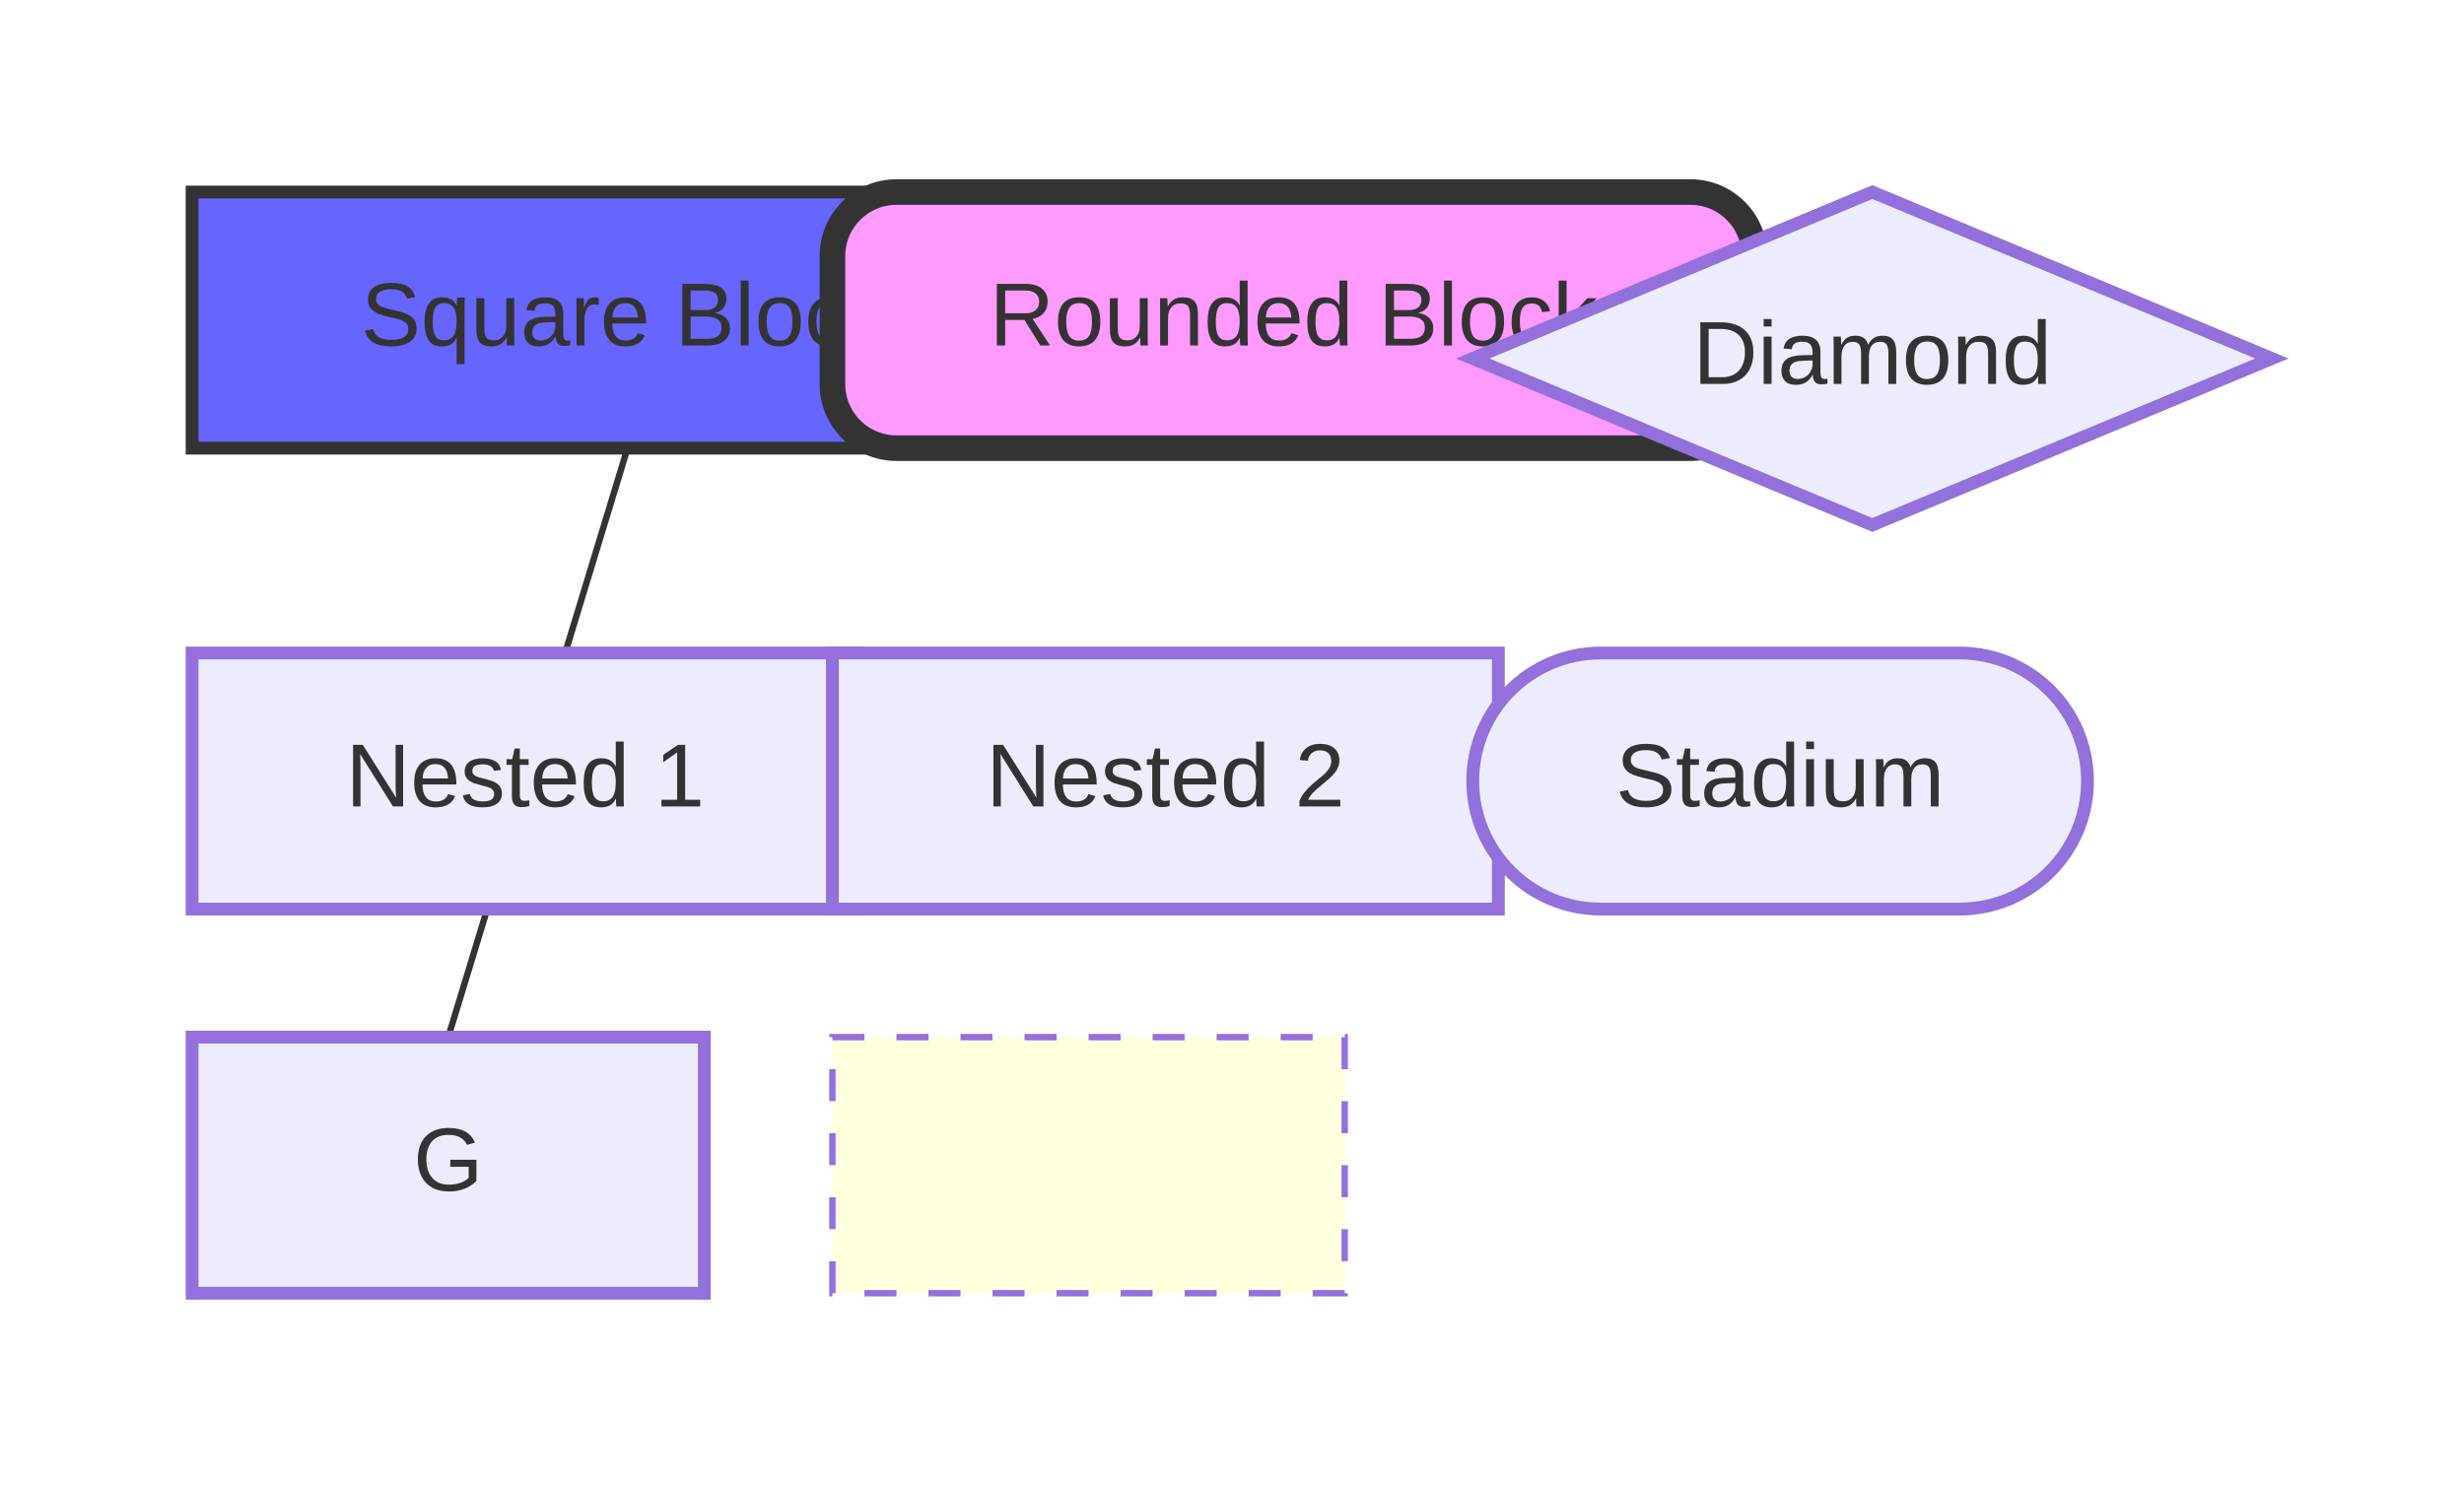
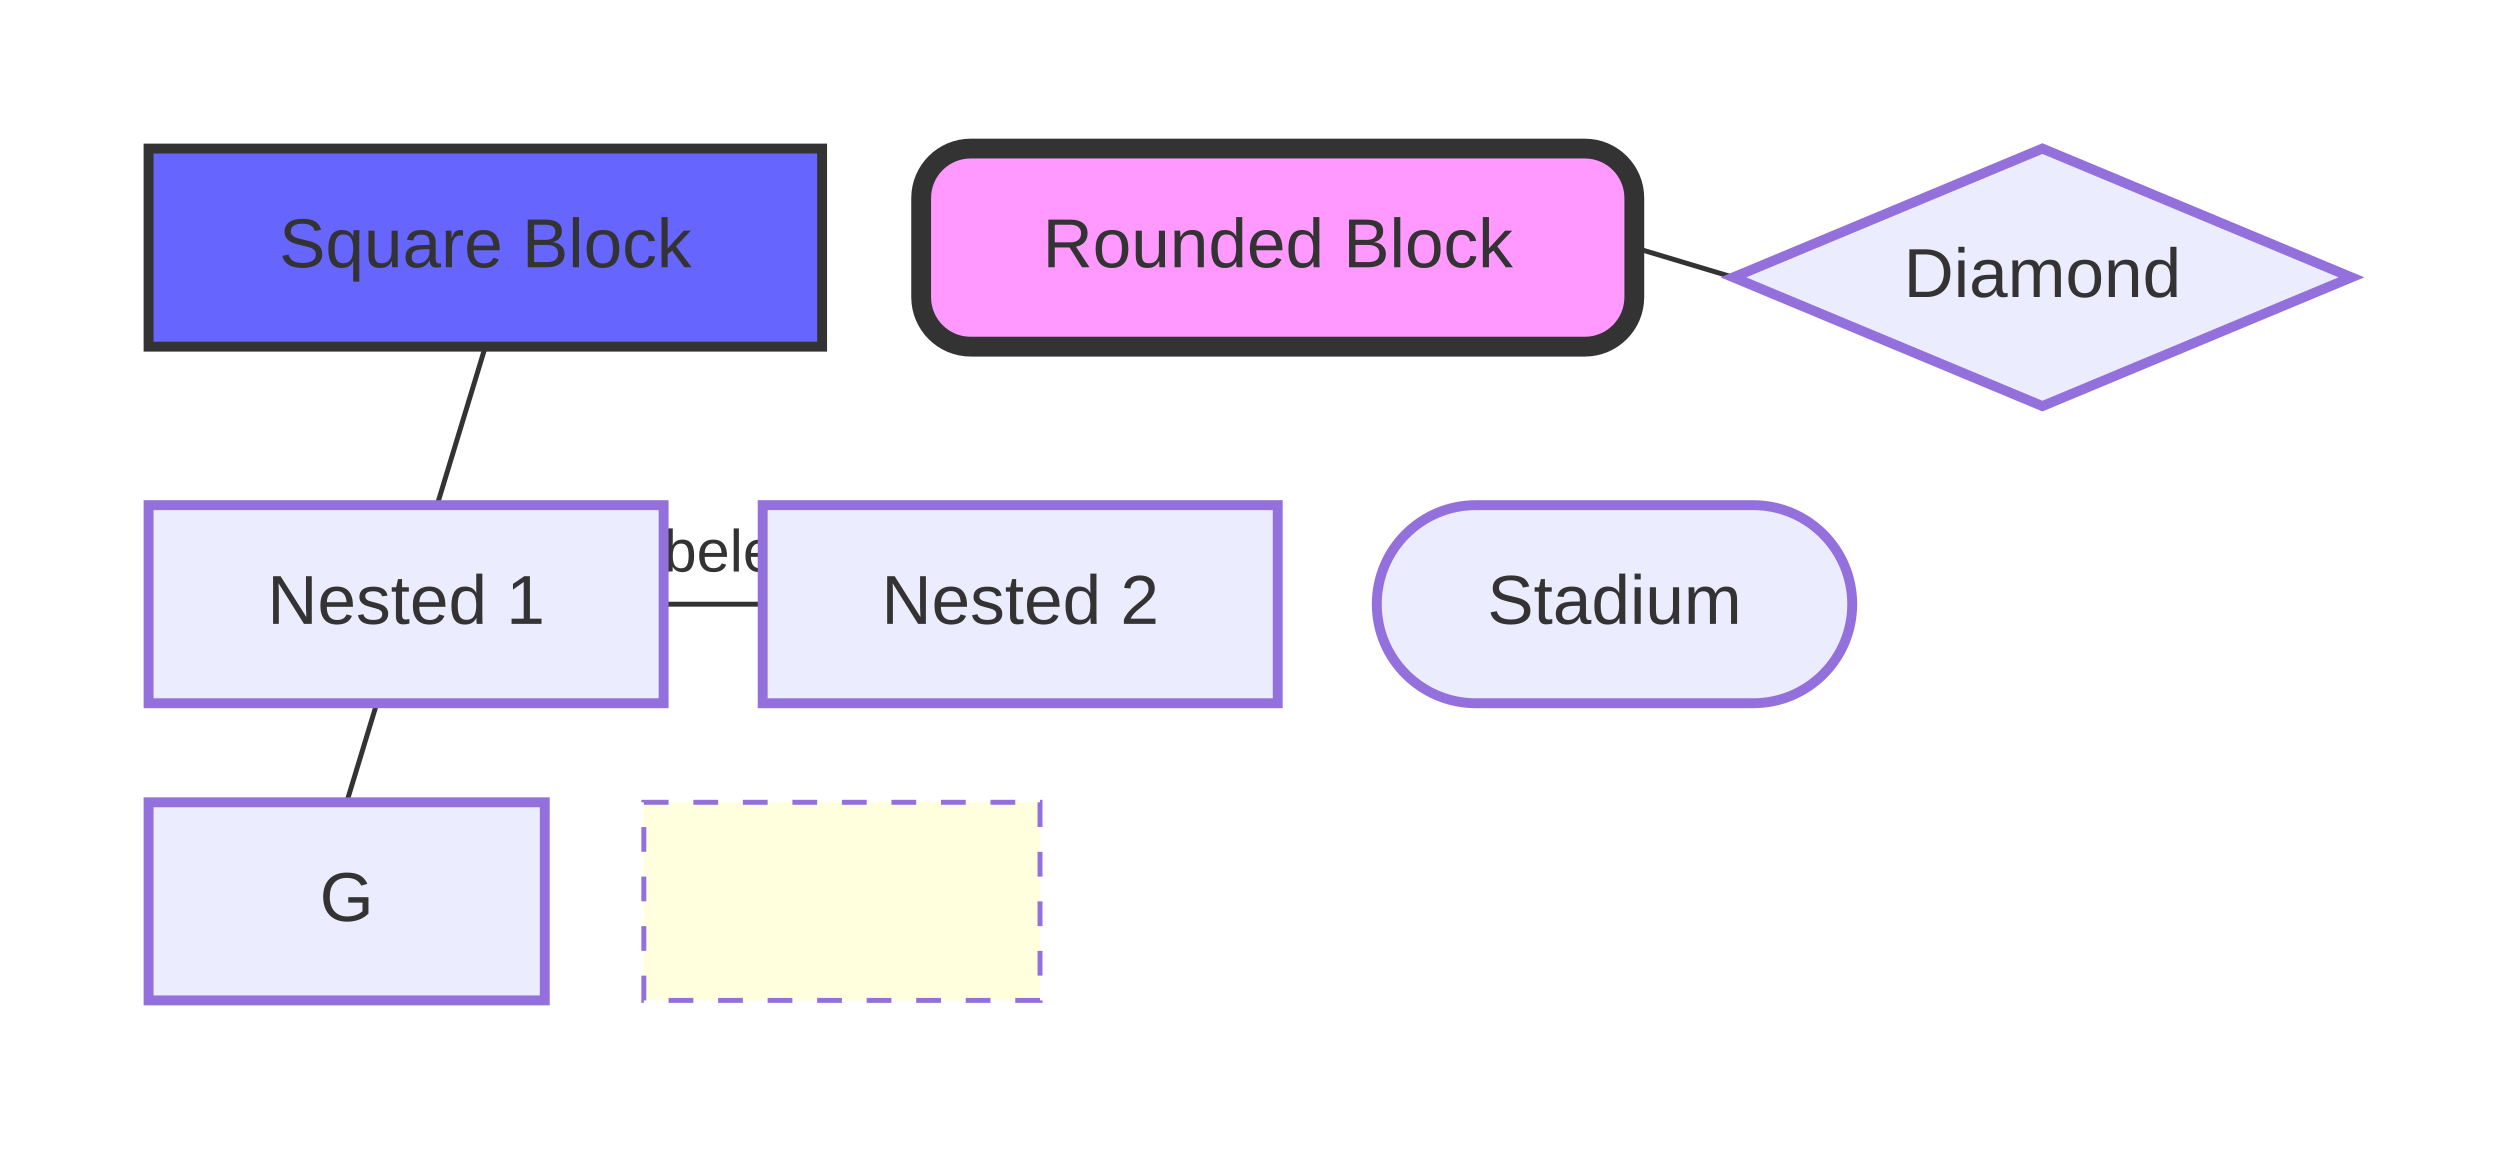
- <svg xmlns="http://www.w3.org/2000/svg" width="384.8" height="232" viewBox="-30 -30 384.8 232" class="mermaid">
+ <svg xmlns="http://www.w3.org/2000/svg" width="504.8" height="232" viewBox="-30 -30 504.8 232" class="mermaid">
  <style>

.block-node {
  cursor: pointer;
}
.block-label {
  font-family: trebuchet ms, verdana, arial, sans-serif;
  fill: #333333;
}
.node-bkg {
  fill: #ECECFF;
  stroke: #9370DB;
  stroke-width: 2px;
}
.node-bkg-inner {
  stroke: #9370DB;
  stroke-width: 1px;
}
.block-edge {
  stroke: #333333;
  stroke-width: 1px;
  fill: none;
}
.edge-label {
  font-family: trebuchet ms, verdana, arial, sans-serif;
  fill: #333333;
  font-size: 12px;
}
.block-edges marker {
  fill: #333333;
}
.block-composite {
  fill: #ffffde;
  stroke: #9370DB;
  stroke-width: 1px;
  stroke-dasharray: 5,5;
}
.blue .node-bkg { fill:#66f;stroke:#333;stroke-width:2px }


  </style>
  <defs>
    <marker id="arrow_point" viewBox="0 0 10 10" refX="10" refY="5" markerWidth="8" markerHeight="8" orient="auto" markerUnits="userSpaceOnUse">
      <path d="M 0 0 L 10 5 L 0 10 z" />
    </marker>
    <marker id="arrow_point_start" viewBox="0 0 10 10" refX="4.5" refY="5" markerWidth="8" markerHeight="8" orient="auto" markerUnits="userSpaceOnUse">
      <path d="M 0 5 L 10 10 L 10 0 z" />
    </marker>
    <marker id="arrow_cross" viewBox="0 0 11 11" refX="12" refY="5.2" markerWidth="11" markerHeight="11" orient="auto" markerUnits="userSpaceOnUse">
-       <path d="M 1 1 L 10 10 M 10 1 L 1 10" fill="none" stroke-width="2" />
+       <path d="M 1 1 L 10 10 M 10 1 L 1 10" stroke-width="2" fill="none" />
    </marker>
    <marker id="arrow_cross_start" viewBox="0 0 11 11" refX="-1" refY="5.2" markerWidth="11" markerHeight="11" orient="auto" markerUnits="userSpaceOnUse">
-       <path d="M 1 1 L 10 10 M 10 1 L 1 10" stroke-width="2" fill="none" />
+       <path d="M 1 1 L 10 10 M 10 1 L 1 10" fill="none" stroke-width="2" />
    </marker>
    <marker id="arrow_circle" viewBox="0 0 10 10" refX="11" refY="5" markerWidth="11" markerHeight="11" orient="auto" markerUnits="userSpaceOnUse">
      <circle cx="5" cy="5" r="5" />
    </marker>
    <marker id="arrow_circle_start" viewBox="0 0 10 10" refX="-1" refY="5" markerWidth="11" markerHeight="11" orient="auto" markerUnits="userSpaceOnUse">
      <circle cx="5" cy="5" r="5" />
    </marker>
  </defs>
  <g class="root">
    <g class="clusters">

    </g>
    <g class="edgePaths">
      <g class="block-edges">
-         <path d="M 40 132 Q 54 86 68 40" class="block-edge" stroke-width="1" fill="none" marker-end="url(#arrowhead)" />
-         <path d="M 244 20 Q 222 23 200 26" class="block-edge" marker-end="url(#arrowhead)" fill="none" stroke-width="1" />
-         <path d="M 104 92 Q 102 92 100 92" class="block-edge" stroke-width="1" marker-end="url(#arrowhead)" fill="none" />
-         <text x="102" y="82" class="edge-label" font-size="12px" text-anchor="middle" dominant-baseline="middle">labeled</text>
+         <path d="M 40 132 Q 54 86 68 40" class="block-edge" marker-end="url(#arrowhead)" fill="none" stroke-width="1" />
+         <path d="M 300 20 Q 310 23 320 26" class="block-edge" marker-end="url(#arrowhead)" fill="none" stroke-width="1" />
+         <path d="M 104 92 Q 114 92 124 92" class="block-edge" fill="none" stroke-width="1" marker-end="url(#arrowhead)" />
+         <text x="114" y="82" class="edge-label" text-anchor="middle" dominant-baseline="middle" font-size="12px">labeled</text>
      </g>
    </g>
    <g class="edgeLabels">

    </g>
    <g class="nodes">
      <g class="block-nodes">
-         <g class="node block-node block-square blue" transform="translate(0, 0)" id="block-A">
+         <g class="node block-node block-square blue" id="block-A" transform="translate(0, 0)">
          <rect x="0" y="0" width="136" height="40" class="node-bkg" />
-           <text x="68" y="20" class="block-label" font-size="14px" dominant-baseline="middle" text-anchor="middle">Square Block</text>
+           <text x="68" y="20" class="block-label" dominant-baseline="middle" font-size="14px" text-anchor="middle">Square Block</text>
        </g>
-         <g class="node block-node block-round" transform="translate(100, 0)" id="block-B">
+         <g class="node block-node block-round" transform="translate(156, 0)" id="block-B">
          <rect x="0" y="0" width="144" height="40" rx="10" ry="10" class="node-bkg" style="fill:#f9F;stroke:#333;stroke-width:4px" />
-           <text x="72" y="20" class="block-label" font-size="14px" text-anchor="middle" dominant-baseline="middle">Rounded Block</text>
+           <text x="72" y="20" class="block-label" text-anchor="middle" dominant-baseline="middle" font-size="14px">Rounded Block</text>
        </g>
-         <g class="node block-node block-diamond" id="block-C" transform="translate(200, 0)">
+         <g class="node block-node block-diamond" id="block-C" transform="translate(320, 0)">
          <polygon points="62.4,0 124.8,26 62.4,52 0,26" class="node-bkg" />
-           <text x="62.4" y="26" class="block-label" dominant-baseline="middle" text-anchor="middle" font-size="14px">Diamond</text>
+           <text x="62.4" y="26" class="block-label" text-anchor="middle" font-size="14px" dominant-baseline="middle">Diamond</text>
        </g>
-         <g class="node block-node block-square" id="block-D" transform="translate(0, 72)">
+         <g class="node block-node block-square" transform="translate(0, 72)" id="block-D">
          <rect x="0" y="0" width="104" height="40" class="node-bkg" />
-           <text x="52" y="20" class="block-label" dominant-baseline="middle" font-size="14px" text-anchor="middle">Nested 1</text>
+           <text x="52" y="20" class="block-label" text-anchor="middle" dominant-baseline="middle" font-size="14px">Nested 1</text>
        </g>
-         <g class="node block-node block-square" transform="translate(100, 72)" id="block-E">
+         <g class="node block-node block-square" id="block-E" transform="translate(124, 72)">
          <rect x="0" y="0" width="104" height="40" class="node-bkg" />
-           <text x="52" y="20" class="block-label" text-anchor="middle" dominant-baseline="middle" font-size="14px">Nested 2</text>
+           <text x="52" y="20" class="block-label" dominant-baseline="middle" font-size="14px" text-anchor="middle">Nested 2</text>
        </g>
-         <g class="node block-node block-stadium" id="block-F" transform="translate(200, 72)">
+         <g class="node block-node block-stadium" id="block-F" transform="translate(248, 72)">
          <rect x="0" y="0" width="96" height="40" rx="20" ry="20" class="node-bkg" />
-           <text x="48" y="20" class="block-label" font-size="14px" text-anchor="middle" dominant-baseline="middle">Stadium</text>
+           <text x="48" y="20" class="block-label" text-anchor="middle" dominant-baseline="middle" font-size="14px">Stadium</text>
        </g>
        <g class="node block-node block-square" transform="translate(0, 132)" id="block-G">
          <rect x="0" y="0" width="80" height="40" class="node-bkg" />
-           <text x="40" y="20" class="block-label" text-anchor="middle" dominant-baseline="middle" font-size="14px">G</text>
+           <text x="40" y="20" class="block-label" dominant-baseline="middle" font-size="14px" text-anchor="middle">G</text>
        </g>
        <g class="node block-node block-composite" id="block-container" transform="translate(100, 132)">
          <rect x="0" y="0" width="80" height="40" class="block-composite" />
-           <text x="40" y="20" class="block-label" dominant-baseline="middle" font-size="14px" text-anchor="middle" />
+           <text x="40" y="20" class="block-label" text-anchor="middle" font-size="14px" dominant-baseline="middle" />
        </g>
      </g>
    </g>
  </g>
</svg>
